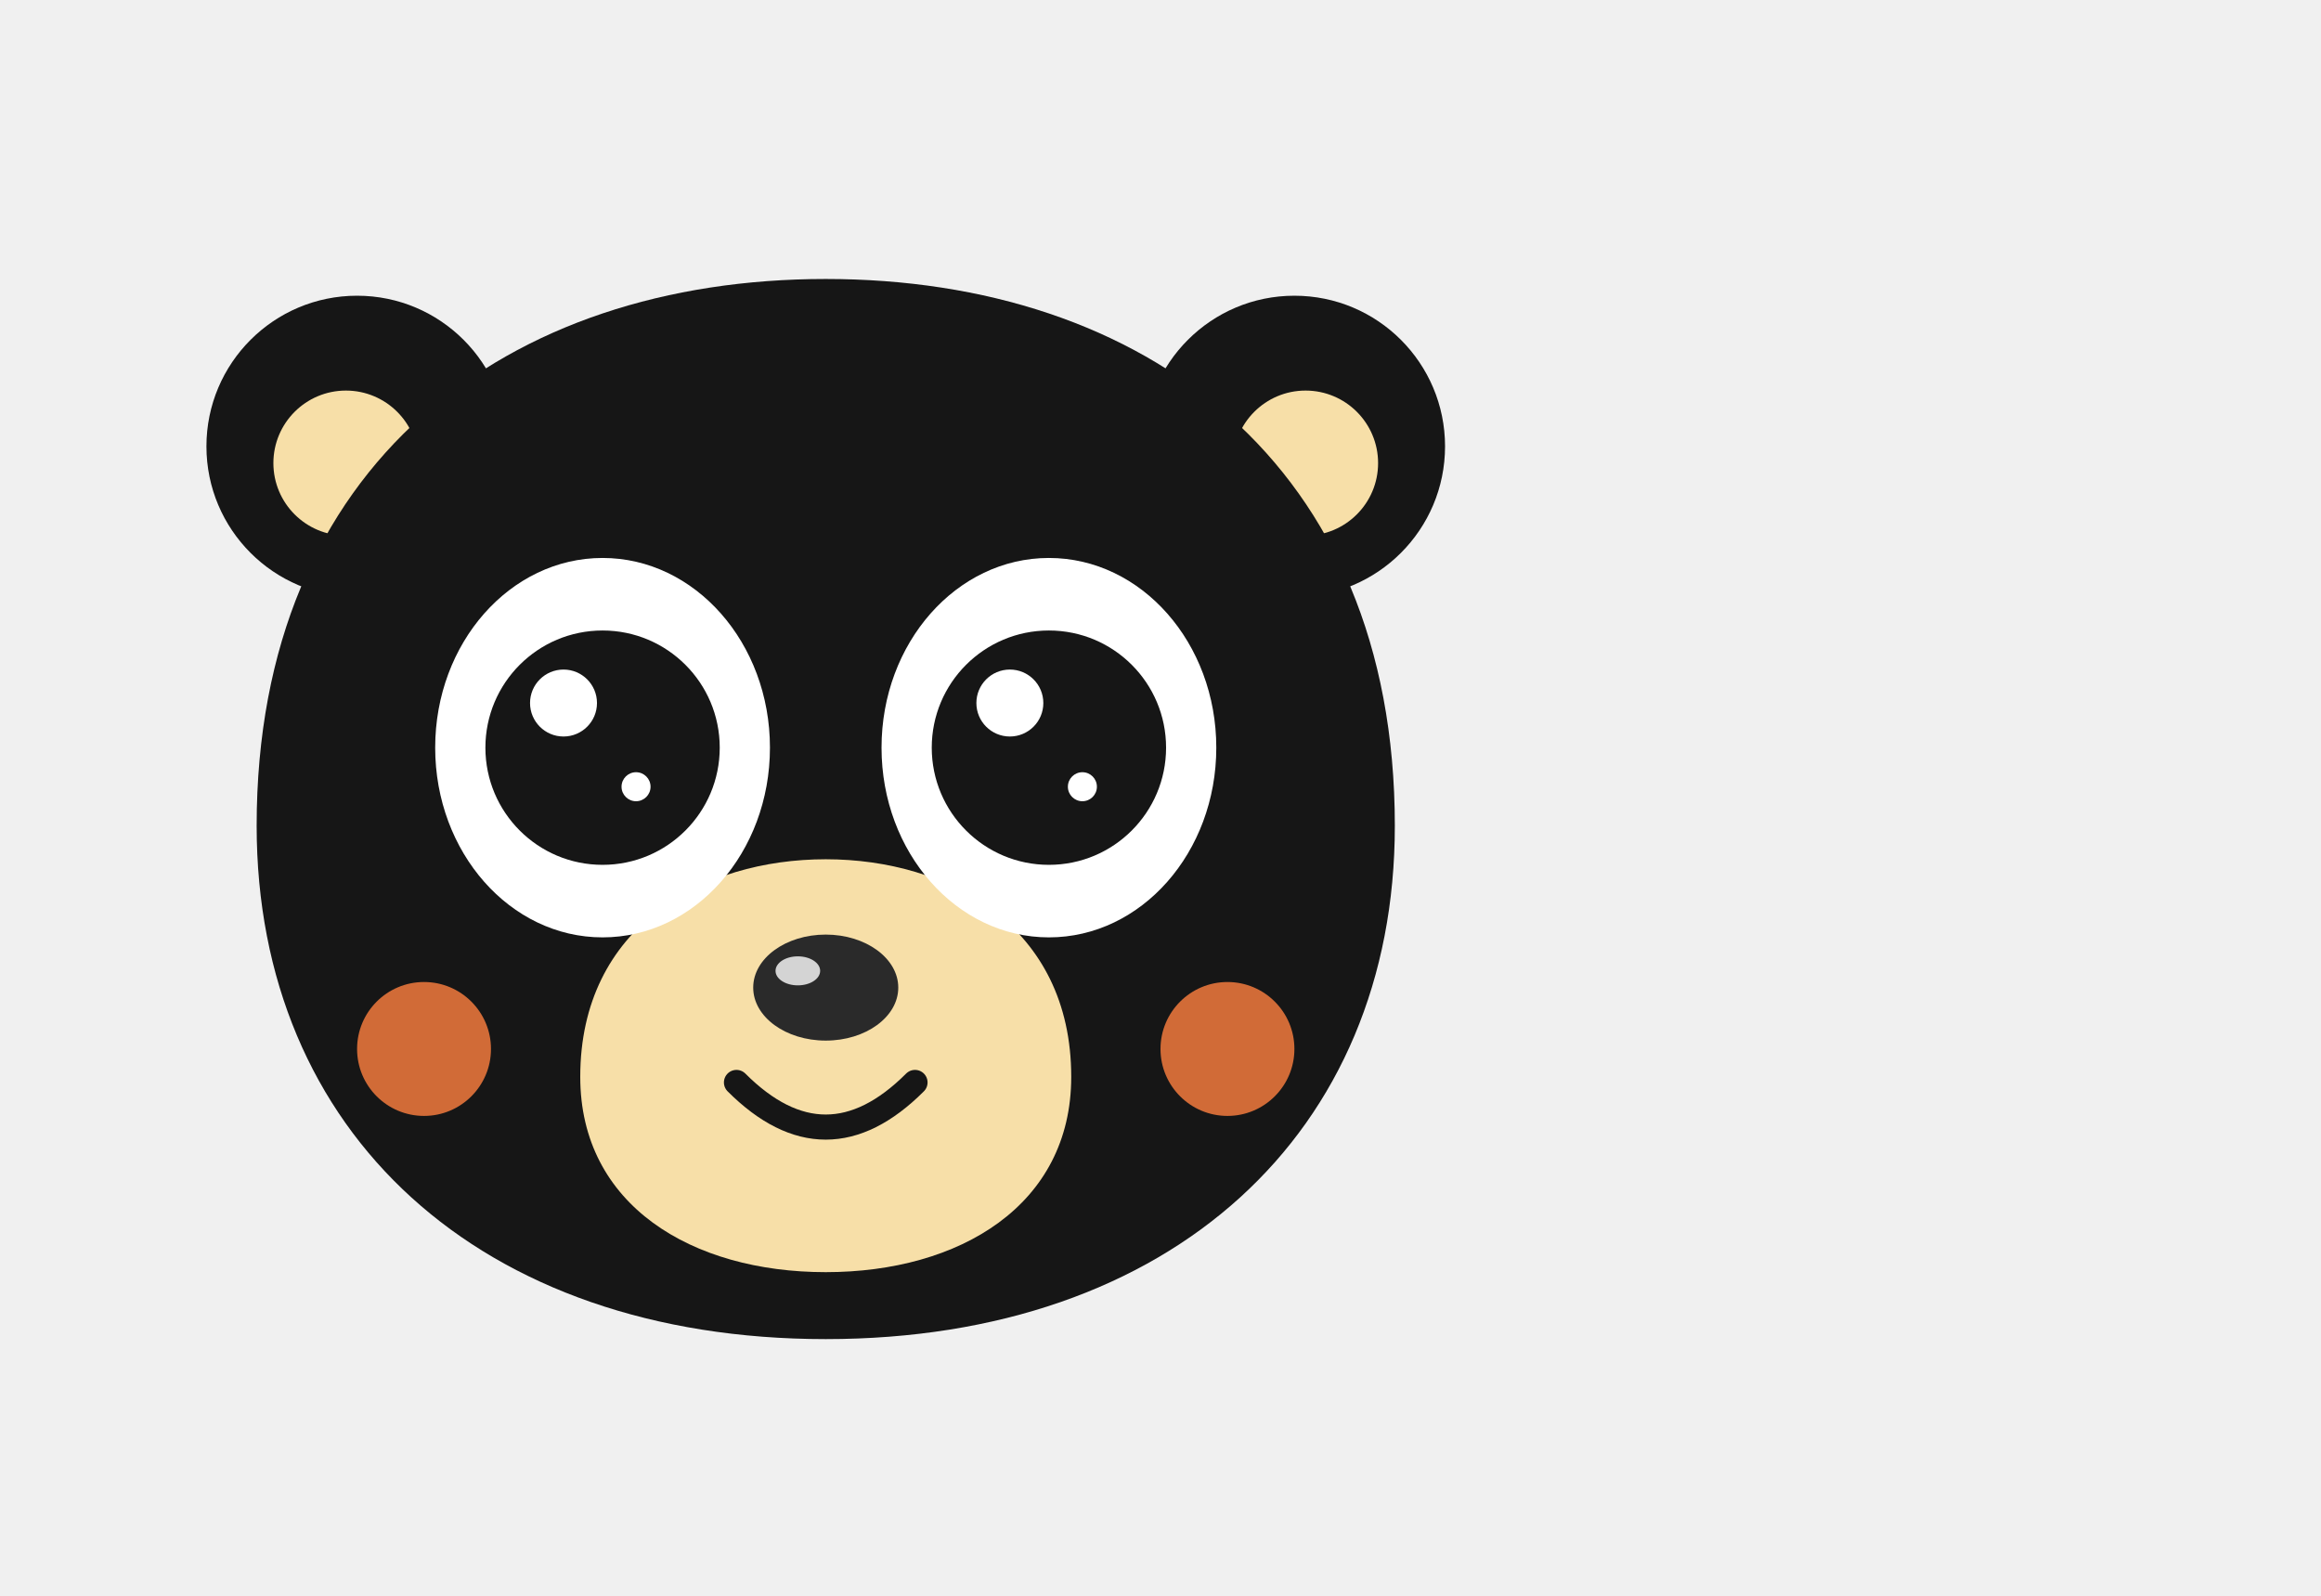
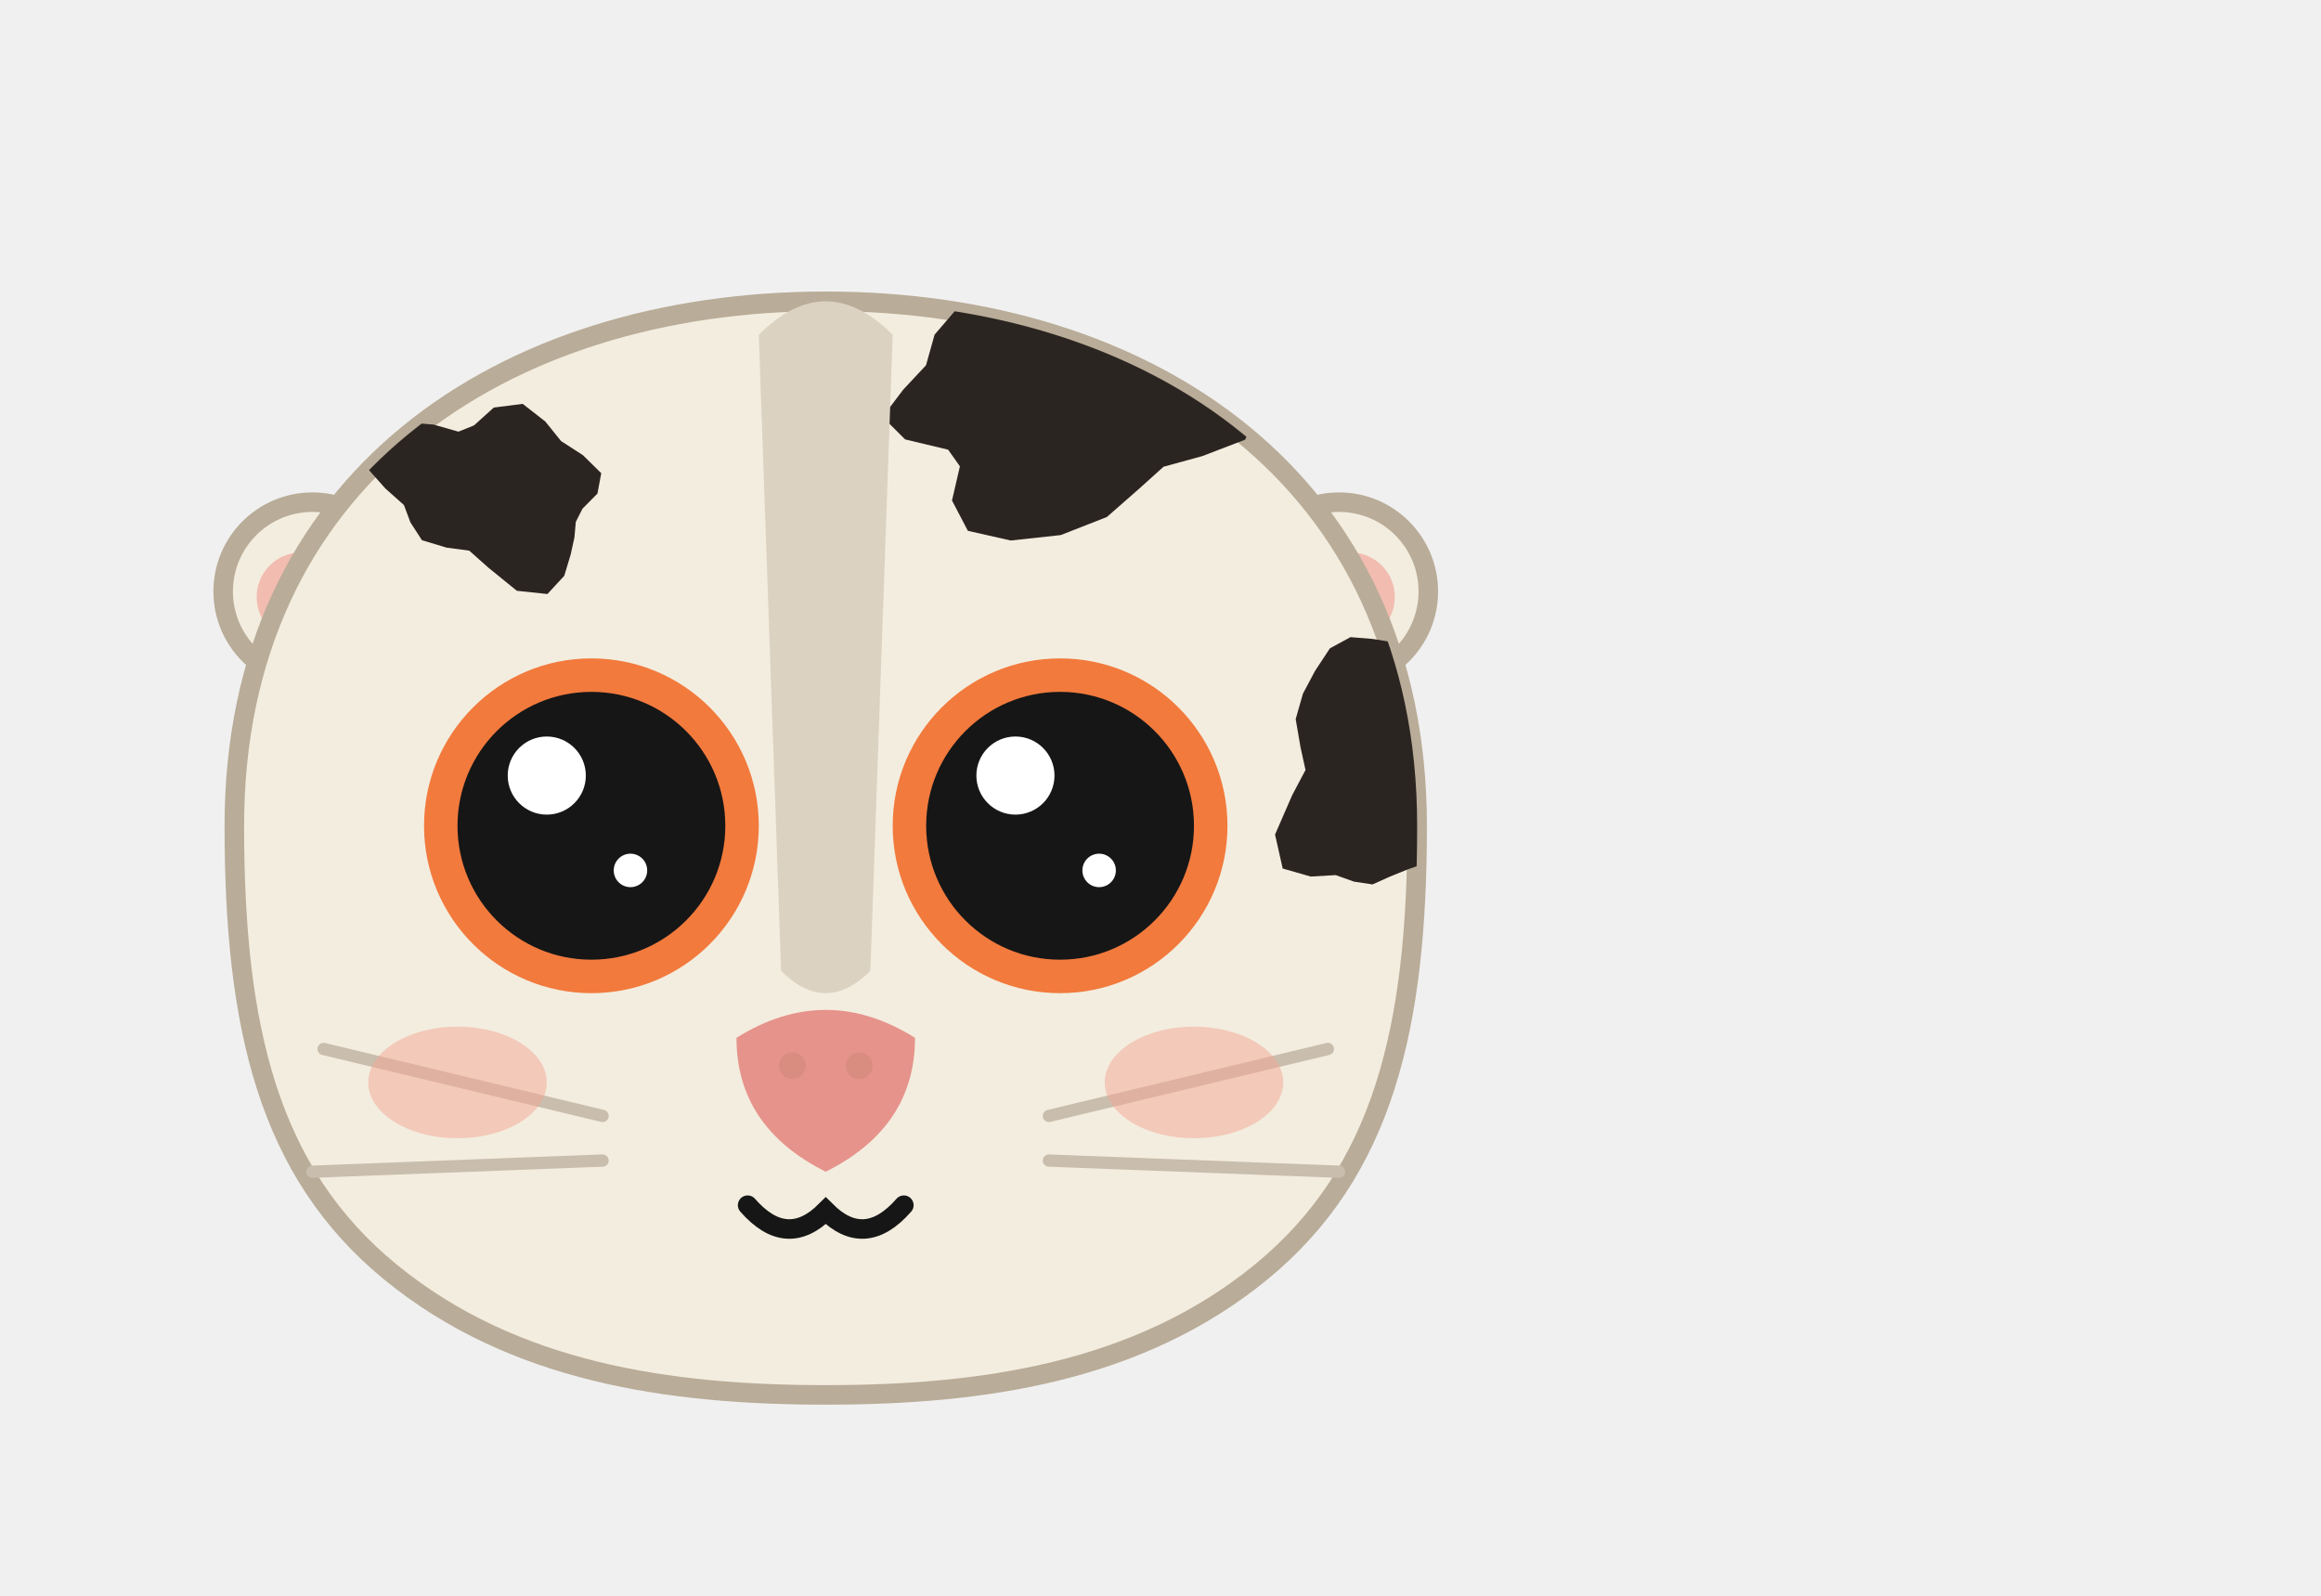
<svg xmlns="http://www.w3.org/2000/svg" viewBox="52 12 416 286" width="416" height="286">
  <g transform="rotate(0 200 165)">
-     <circle cx="116" cy="92" r="27" fill="#161616" />
-     <circle cx="114" cy="95" r="13" fill="#F7DFA8" />
-     <circle cx="284" cy="92" r="27" fill="#161616" />
-     <circle cx="286" cy="95" r="13" fill="#F7DFA8" />
-     <path d="M98 160C98 95 143 62 200 62C257 62 302 95 302 160C302 215 262 252 200 252C138 252 98 215 98 160Z" fill="#161616" />
-     <path d="M156 205C156 178 178 166 200 166C222 166 244 178 244 205C244 228 224 240 200 240C176 240 156 228 156 205Z" fill="#F7DFA8" />
-     <ellipse cx="200" cy="189" rx="13" ry="9.5" fill="#2A2A2A" />
-     <ellipse cx="195" cy="186" rx="4" ry="2.6" fill="#FFFFFF" opacity="0.8" />
-     <path d="M184 206Q200 222 216 206" fill="none" stroke="#161616" stroke-width="4.5" stroke-linecap="round" />
-     <circle cx="128" cy="200" r="12" fill="#F27A3D" opacity="0.85" />
-     <circle cx="272" cy="200" r="12" fill="#F27A3D" opacity="0.85" />
-     <ellipse cx="160" cy="146" rx="30" ry="34" fill="#FFFFFF" />
-     <circle cx="160" cy="146" r="21" fill="#161616" />
-     <circle cx="153" cy="138" r="6" fill="#FFFFFF" />
-     <circle cx="166" cy="153" r="2.6" fill="#FFFFFF" />
-     <ellipse cx="240" cy="146" rx="30" ry="34" fill="#FFFFFF" />
-     <circle cx="240" cy="146" r="21" fill="#161616" />
-     <circle cx="233" cy="138" r="6" fill="#FFFFFF" />
-     <circle cx="246" cy="153" r="2.6" fill="#FFFFFF" />
+     <defs>
+       <clipPath id="h25">
+         <path d="M94 160C94 98 142 66 200 66C258 66 306 98 306 160C306 196 300 222 278 240C256 258 228 262 200 262C172 262 144 258 122 240C100 222 94 196 94 160Z" />
+       </clipPath>
+     </defs>
+     <circle cx="108" cy="118" r="16" fill="#F3EDDF" stroke="#B9AC98" stroke-width="3.5" stroke-linejoin="round" />
+     <circle cx="106" cy="119" r="8" fill="#F2BCB0" />
+     <circle cx="292" cy="118" r="16" fill="#F3EDDF" stroke="#B9AC98" stroke-width="3.5" stroke-linejoin="round" />
+     <circle cx="294" cy="119" r="8" fill="#F2BCB0" />
+     <path d="M94 160C94 98 142 66 200 66C258 66 306 98 306 160C306 196 300 222 278 240C256 258 228 262 200 262C172 262 144 258 122 240C100 222 94 196 94 160Z" fill="#F3EDDF" stroke="#B9AC98" stroke-width="3.5" stroke-linejoin="round" />
+     <g clip-path="url(#h25)">
+       <path d="M281.52 84L276.69 88.12L276.28 92.58L273.11 96.72L264.99 98L257.8 98.42L252.73 101.35L246 105.12L237.24 106.57L228.27 105.66L221.11 102.36L219.46 96.45L222.12 90.76L220.67 87.4L213.52 84L210.4 79.22L215.02 75.22L219.94 71.78L222.59 66.73L228.3 62.38L237.6 62.35L246 65.12L252.37 67.57L257.77 69.62L263.51 71.08L272.62 71.51L283.39 73.41L286.97 78.5Z" fill="#2B2522" transform="rotate(-12 246 84)" />
+       <path d="M156.18 100L156.9 102.7L157.32 105.84L157.54 109.79L155.82 113.89L150.47 115.22L144.26 113.07L140 111.38L136 112.26L131.39 112.52L128.35 110.22L126.2 107.7L122.05 106.05L117.5 103.59L116.18 100L117.9 96.47L121.29 93.69L126.27 92.33L130.88 92L133.12 89.99L135.36 85.77L140 83.38L144.9 84.97L148.74 87.29L153.29 88.33L157.48 90.24L158.09 93.9L156.5 97.36Z" fill="#2B2522" transform="rotate(20 140 100)" />
+       <path d="M317.99 150L316.3 155.74L313.06 159.97L310.55 163.76L307.65 166.64L304.25 167.84L301.17 169.09L298 170.51L294.68 170.01L291.4 168.84L286.92 169.1L281.9 167.66L280.53 161.57L283.6 154.52L285.99 150L285.1 145.95L284.23 140.88L285.53 136.32L287.7 132.24L290.36 128.2L294.05 126.19L298 126.51L301.8 127.12L305.29 129.19L306.87 134.7L306.92 140.22L309.36 142.48L314.8 144.73Z" fill="#2B2522" transform="rotate(0 298 150)" />
+     </g>
+     <path d="M188 72Q200 60 212 72L208 186Q200 194 192 186Z" fill="#DCD2C2" />
+     <path d="M184 198Q200 188 216 198Q216 214 200 222Q184 214 184 198Z" fill="#E6938B" />
+     <circle cx="194" cy="203" r="2.4" fill="#D98C80" />
+     <circle cx="206" cy="203" r="2.4" fill="#D98C80" />
+     <path d="M186 228Q193 236 200 229Q207 236 214 228" fill="none" stroke="#161616" stroke-width="3.5" stroke-linecap="round" />
+     <path d="M160 212L110 200M160 220L108 222" fill="none" stroke="#C9BDAD" stroke-width="2.2" stroke-linecap="round" />
+     <path d="M240 212L290 200M240 220L292 222" fill="none" stroke="#C9BDAD" stroke-width="2.2" stroke-linecap="round" />
+     <ellipse cx="134" cy="206" rx="16" ry="10" fill="#F3A694" opacity="0.5" />
+     <ellipse cx="266" cy="206" rx="16" ry="10" fill="#F3A694" opacity="0.5" />
+     <circle cx="158" cy="160" r="30" fill="#F27A3D" />
+     <circle cx="158" cy="160" r="24" fill="#161616" />
+     <circle cx="150" cy="151" r="7" fill="#FFFFFF" />
+     <circle cx="165" cy="168" r="3" fill="#FFFFFF" />
+     <circle cx="242" cy="160" r="30" fill="#F27A3D" />
+     <circle cx="242" cy="160" r="24" fill="#161616" />
+     <circle cx="234" cy="151" r="7" fill="#FFFFFF" />
+     <circle cx="249" cy="168" r="3" fill="#FFFFFF" />
  </g>
</svg>
